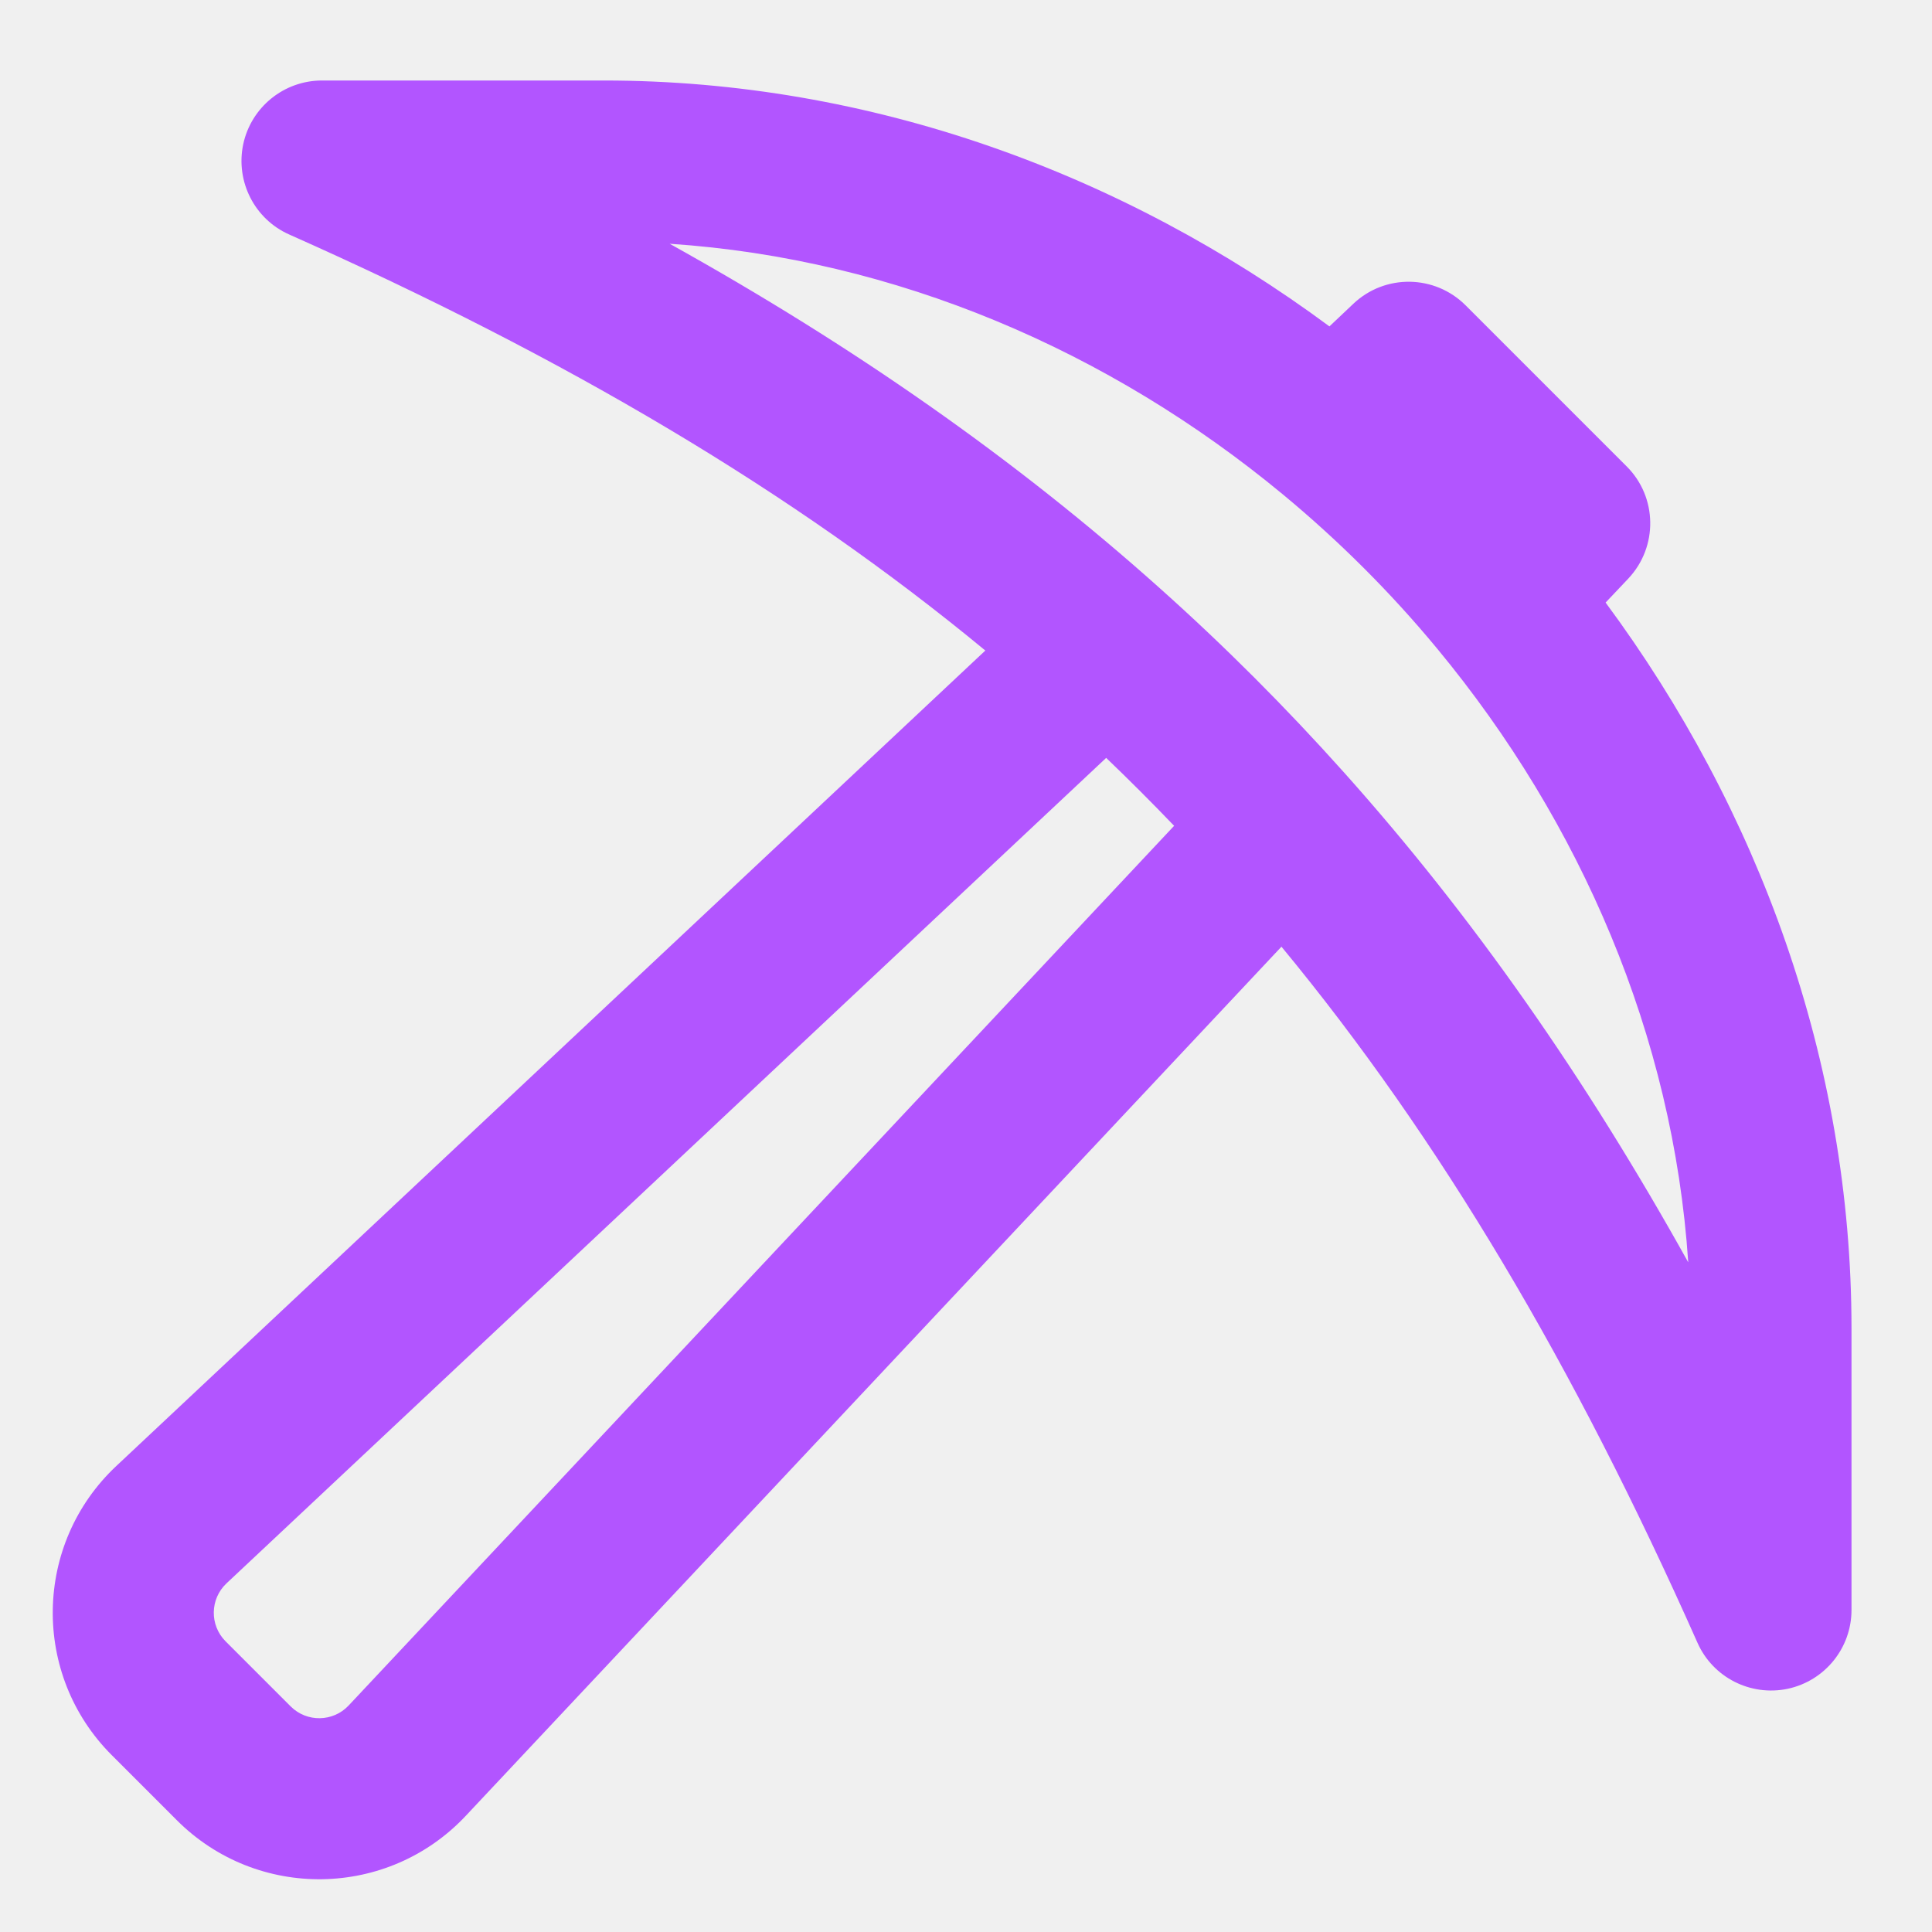
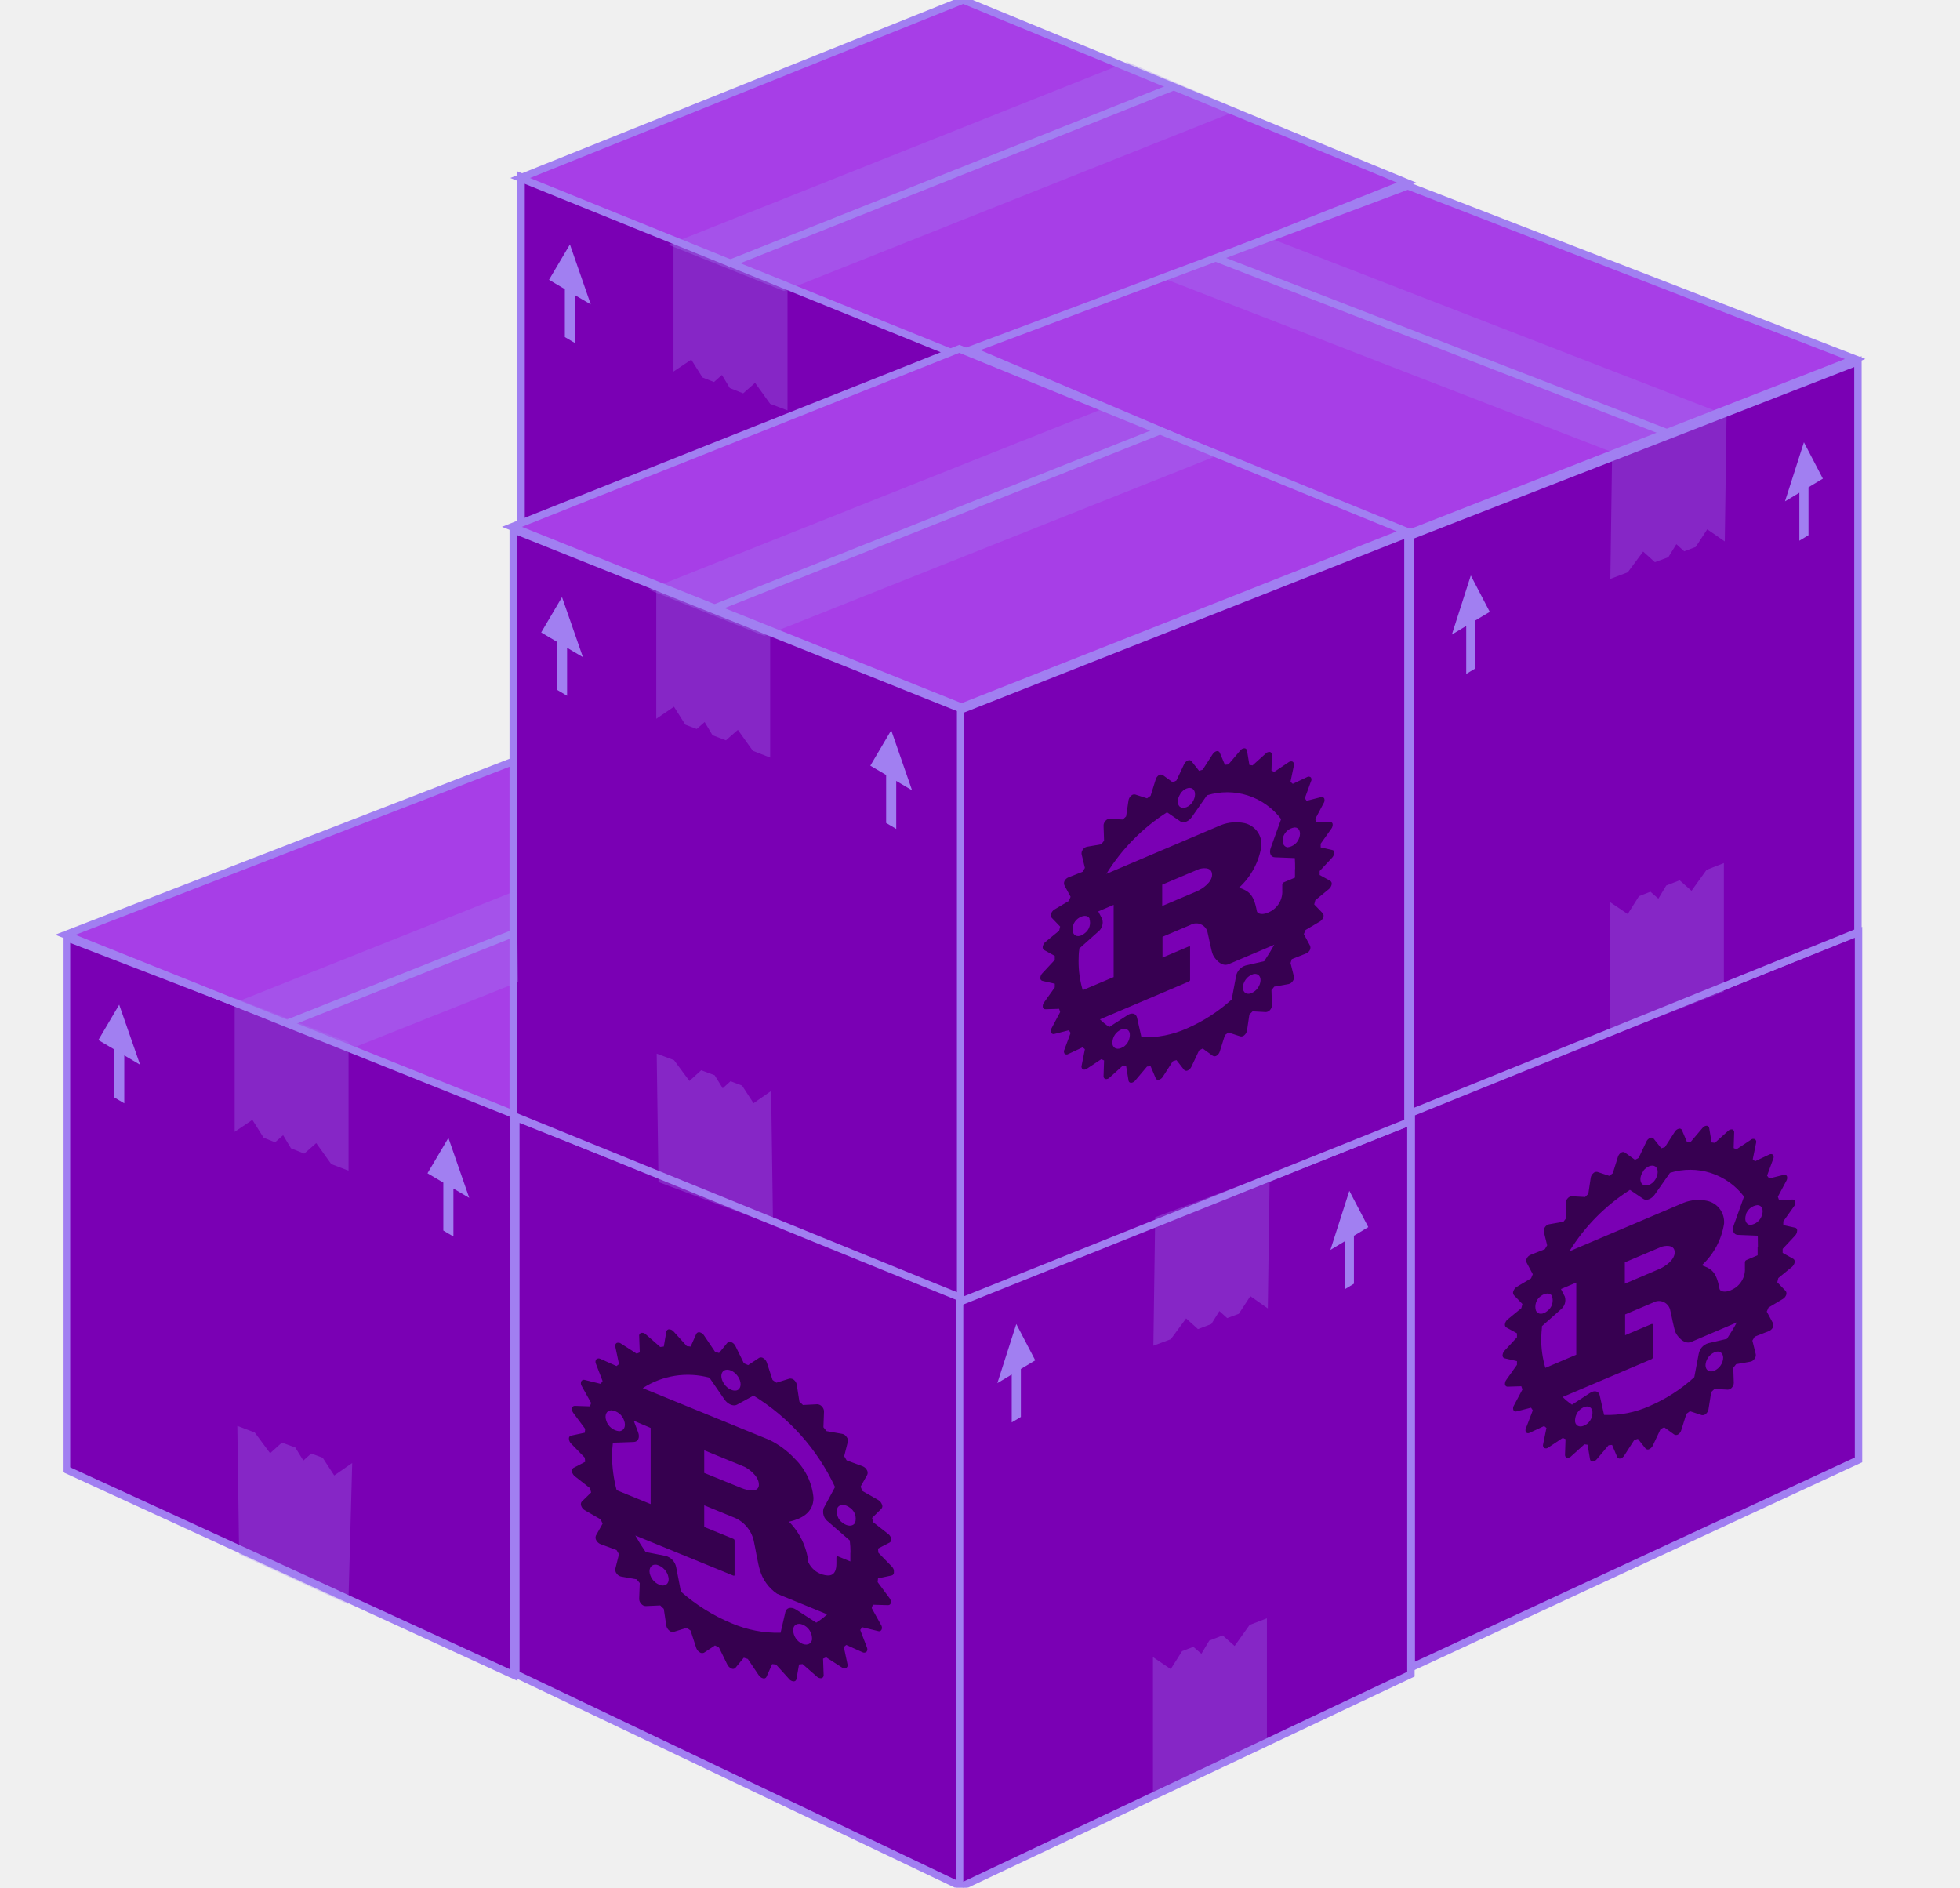
- <svg xmlns="http://www.w3.org/2000/svg" width="18" height="18" viewBox="0 0 18 18" fill="none">
-   <g clip-path="url(#clip0_24_1727)">
-     <path fill-rule="evenodd" clip-rule="evenodd" d="M2.266 1.344C2.34 0.998 2.646 0.75 3 0.75H5.625C8.112 0.75 10.463 1.617 12.386 3.041L12.61 2.829C12.905 2.551 13.368 2.558 13.655 2.845L15.155 4.345C15.442 4.631 15.449 5.094 15.171 5.39L14.959 5.614C16.382 7.537 17.25 9.887 17.25 12.375V15C17.25 15.354 17.002 15.66 16.656 15.734C16.309 15.807 15.958 15.628 15.815 15.305C14.666 12.72 13.416 10.608 11.939 8.82L4.341 16.916C3.617 17.689 2.397 17.708 1.648 16.959L1.041 16.352C0.292 15.603 0.311 14.383 1.084 13.658L9.18 6.061C7.392 4.584 5.279 3.334 2.695 2.185C2.372 2.042 2.193 1.691 2.266 1.344ZM10.306 7.061L2.11 14.752C1.956 14.897 1.952 15.141 2.101 15.291L2.709 15.899C2.859 16.048 3.103 16.044 3.248 15.89L10.939 7.694C10.732 7.478 10.522 7.268 10.306 7.061ZM6.239 2.271C7.954 3.225 9.459 4.276 10.802 5.477C11.409 6.019 11.98 6.591 12.523 7.198C13.724 8.541 14.775 10.046 15.729 11.761C15.588 9.653 14.73 7.663 13.393 6.047C12.96 5.523 12.476 5.04 11.953 4.607C10.337 3.269 8.346 2.411 6.239 2.271Z" fill="#B255FF" />
+ <svg xmlns="http://www.w3.org/2000/svg" width="27" height="26" viewBox="0 0 27 26" fill="none">
+   <g clip-path="url(#clip0_86_877)">
+     <path d="M13.34 4.902L7.178 2.436V10.51L13.34 13.017V4.902Z" fill="#7A00B4" stroke="#A17FF1" stroke-width="0.102" stroke-miterlimit="10" />
+     <path d="M13.3 4.936L19.378 2.516L13.269 0L7.165 2.452L13.3 4.936Z" fill="#A73EE7" stroke="#A17FF1" stroke-width="0.101" stroke-miterlimit="10" />
+     <g clip-path="url(#clip1_86_877)">
+       <path d="M7.92 4.725V4.065L8.138 4.193L7.851 3.367L7.563 3.854L7.781 3.983V4.643L7.92 4.725Z" fill="#A17FF1" />
+     </g>
+     <path d="M19.44 15.308L25.602 12.842V20.109L19.44 22.969V15.308Z" fill="#7A00B4" stroke="#A17FF1" stroke-width="0.102" stroke-miterlimit="10" />
+     <path d="M19.431 7.381L25.594 4.981V12.839L19.431 15.333V7.381Z" fill="#7A00B4" stroke="#A17FF1" stroke-width="0.102" stroke-miterlimit="10" />
+     <path d="M19.364 7.366L13.368 4.82L19.393 2.56L25.556 4.945L19.364 7.366Z" fill="#A73EE7" stroke="#A17FF1" stroke-width="0.102" stroke-miterlimit="10" />
+     <path d="M7.078 15.291L0.916 12.914V20.244L7.078 23.074V15.291Z" fill="#7A00B4" stroke="#A17FF1" stroke-width="0.102" stroke-miterlimit="10" />
+     <path d="M7.062 15.343L13.225 12.94L7.062 10.49L0.9 12.876L7.062 15.343Z" fill="#A73EE7" stroke="#A17FF1" stroke-width="0.102" stroke-miterlimit="10" />
+     <path d="M3.977 14.089L10.136 11.637" stroke="#A17FF1" stroke-width="0.102" stroke-miterlimit="10" />
+     <path d="M13.269 17.841L7.106 15.392V23.06L13.269 26V17.841Z" fill="#7A00B4" stroke="#A17FF1" stroke-width="0.102" stroke-miterlimit="10" />
+     <path d="M13.219 17.912L19.436 15.446V23.061L13.219 26V17.912Z" fill="#7A00B4" stroke="#A17FF1" stroke-width="0.102" stroke-miterlimit="10" />
+     <path d="M13.233 9.779L19.395 7.348V15.459L13.233 17.929V9.779Z" fill="#7A00B4" stroke="#A17FF1" stroke-width="0.102" stroke-miterlimit="10" />
+     <path d="M13.233 9.76L7.07 7.294V15.368L13.233 17.875V9.76Z" fill="#7A00B4" stroke="#A17FF1" stroke-width="0.102" stroke-miterlimit="10" />
+     <path d="M13.246 9.741L19.378 7.32L13.215 4.805L7.052 7.257L13.246 9.741Z" fill="#A73EE7" stroke="#A17FF1" stroke-width="0.102" stroke-miterlimit="10" />
+     <path d="M9.81 8.39L15.968 5.938" stroke="#A17FF1" stroke-width="0.102" stroke-miterlimit="10" />
+     <path d="M10.025 3.64L16.184 1.188" stroke="#A17FF1" stroke-width="0.102" stroke-miterlimit="10" />
+     <path d="M16.758 3.557L23.036 5.989" stroke="#A17FF1" stroke-width="0.102" stroke-miterlimit="10" />
+     <path opacity="0.3" d="M15.257 5.653L9.055 8.122L10.528 8.711L16.687 6.26L15.257 5.653Z" fill="#A17FF1" stroke="#A17FF1" stroke-width="0.089" stroke-miterlimit="10" />
+     <path opacity="0.3" d="M15.528 0.902L9.326 3.371L10.799 3.961L16.956 1.51L15.528 0.902Z" fill="#A17FF1" stroke="#A17FF1" stroke-width="0.089" stroke-miterlimit="10" />
+     <path opacity="0.3" d="M3.295 13.836L4.767 14.424L7.095 13.498L7.069 12.333L3.295 13.836Z" fill="#A17FF1" stroke="#A17FF1" stroke-width="0.089" stroke-miterlimit="10" />
+     <path opacity="0.3" d="M17.438 3.301L16.107 3.823L22.297 6.221L23.631 5.701L17.438 3.301Z" fill="#A17FF1" stroke="#A17FF1" stroke-width="0.078" stroke-miterlimit="10" />
+     <path opacity="0.3" d="M4.739 14.399L3.295 13.838V15.473L3.495 15.338L3.674 15.621L3.777 15.662L3.915 15.54L4.051 15.767L4.179 15.818L4.367 15.653L4.603 15.983L4.739 16.035V14.399Z" fill="#A17FF1" stroke="#A17FF1" stroke-width="0.125" stroke-miterlimit="10" />
+     <path opacity="0.3" d="M10.786 3.927L9.34 3.366V5.001L9.541 4.866L9.719 5.149L9.823 5.19L9.96 5.068L10.096 5.295L10.225 5.346L10.412 5.181L10.649 5.511L10.786 5.563V3.927Z" fill="#A17FF1" stroke="#A17FF1" stroke-width="0.125" stroke-miterlimit="10" />
+     <path opacity="0.3" d="M10.547 8.709L9.103 8.147V9.783L9.303 9.647L9.482 9.931L9.585 9.97L9.722 9.85L9.858 10.077L9.987 10.126L10.175 9.961L10.411 10.291L10.547 10.344V8.709Z" fill="#A17FF1" stroke="#A17FF1" stroke-width="0.125" stroke-miterlimit="10" />
+     <path opacity="0.3" d="M9.133 16.239L10.585 16.781L10.562 15.146L10.363 15.284L10.181 15.004L10.077 14.965L9.942 15.087L9.803 14.862L9.673 14.814L9.488 14.982L9.246 14.655L9.11 14.604L9.133 16.239Z" fill="#A17FF1" stroke="#A17FF1" stroke-width="0.125" stroke-miterlimit="10" />
+     <path opacity="0.3" d="M3.356 21.368L4.739 22.003L4.786 20.274L4.587 20.412L4.404 20.131L4.301 20.093L4.165 20.215L4.026 19.99L3.897 19.943L3.712 20.11L3.47 19.784L3.333 19.732L3.356 21.368Z" fill="#A17FF1" stroke="#A17FF1" stroke-width="0.125" stroke-miterlimit="10" />
+     <path opacity="0.3" d="M23.685 13.616L22.241 14.178V12.543L22.441 12.678L22.62 12.395L22.723 12.355L22.86 12.475L22.996 12.248L23.125 12.198L23.312 12.363L23.549 12.033L23.685 11.98V13.616Z" fill="#A17FF1" stroke="#A17FF1" stroke-width="0.125" stroke-miterlimit="10" />
+     <path opacity="0.3" d="M22.27 6.247L23.722 5.705L23.699 7.34L23.501 7.203L23.318 7.483L23.215 7.522L23.079 7.399L22.94 7.624L22.811 7.672L22.626 7.505L22.384 7.831L22.247 7.883L22.27 6.247Z" fill="#A17FF1" stroke="#A17FF1" stroke-width="0.125" stroke-miterlimit="10" />
+     <path opacity="0.3" d="M17.39 24.017L15.945 24.687V22.943L16.146 23.079L16.325 22.795L16.427 22.756L16.565 22.876L16.701 22.649L16.83 22.599L17.018 22.765L17.254 22.434L17.39 22.382V24.017Z" fill="#A17FF1" stroke="#A17FF1" stroke-width="0.125" stroke-miterlimit="10" />
+     <path opacity="0.3" d="M15.975 16.81L17.427 16.269L17.404 17.904L17.207 17.766L17.024 18.046L16.919 18.085L16.784 17.963L16.645 18.187L16.516 18.236L16.33 18.068L16.089 18.395L15.952 18.446L15.975 16.81Z" fill="#A17FF1" stroke="#A17FF1" stroke-width="0.125" stroke-miterlimit="10" />
+     <path opacity="0.55" d="M18.364 11.711L18.193 11.672V11.622L18.34 11.415C18.347 11.406 18.352 11.396 18.355 11.384C18.358 11.373 18.359 11.362 18.358 11.35C18.356 11.342 18.352 11.334 18.345 11.328C18.338 11.323 18.33 11.32 18.321 11.32L18.133 11.326L18.118 11.282L18.235 11.061C18.241 11.052 18.245 11.041 18.246 11.03C18.247 11.02 18.246 11.009 18.242 10.998C18.238 10.991 18.232 10.984 18.223 10.981C18.215 10.978 18.206 10.978 18.198 10.98L17.999 11.031L17.975 10.995L18.058 10.767C18.064 10.758 18.066 10.748 18.066 10.738C18.066 10.728 18.064 10.718 18.058 10.709C18.052 10.703 18.043 10.699 18.034 10.698C18.025 10.697 18.016 10.698 18.008 10.703L17.809 10.797L17.777 10.77L17.824 10.544C17.827 10.535 17.827 10.525 17.824 10.516C17.821 10.507 17.816 10.498 17.808 10.492C17.799 10.488 17.789 10.486 17.779 10.488C17.769 10.489 17.76 10.493 17.752 10.499L17.554 10.632L17.515 10.615L17.522 10.401C17.523 10.392 17.521 10.383 17.517 10.375C17.512 10.367 17.505 10.361 17.496 10.358C17.485 10.357 17.475 10.358 17.465 10.361C17.454 10.364 17.445 10.37 17.438 10.378L17.255 10.543L17.211 10.537L17.178 10.338C17.177 10.33 17.173 10.322 17.166 10.316C17.16 10.31 17.151 10.307 17.142 10.307C17.131 10.307 17.12 10.311 17.11 10.316C17.101 10.321 17.092 10.329 17.085 10.338L16.922 10.53L16.874 10.535L16.803 10.368C16.8 10.36 16.793 10.353 16.785 10.349C16.777 10.345 16.768 10.345 16.759 10.347C16.736 10.354 16.717 10.369 16.705 10.389L16.568 10.602L16.518 10.618L16.412 10.484C16.405 10.477 16.397 10.472 16.388 10.471C16.379 10.47 16.37 10.471 16.362 10.476C16.34 10.486 16.322 10.504 16.312 10.526L16.206 10.751L16.156 10.777L16.019 10.677C16.011 10.672 16.001 10.669 15.992 10.669C15.982 10.669 15.972 10.672 15.964 10.677C15.944 10.691 15.928 10.711 15.921 10.735L15.85 10.962L15.801 10.997L15.638 10.944C15.628 10.942 15.618 10.942 15.608 10.945C15.598 10.948 15.589 10.953 15.582 10.961C15.563 10.977 15.55 10.999 15.546 11.023L15.513 11.245L15.468 11.289L15.285 11.279C15.274 11.279 15.263 11.282 15.253 11.287C15.243 11.292 15.235 11.299 15.228 11.308C15.212 11.325 15.202 11.348 15.202 11.372L15.209 11.58L15.17 11.63L14.971 11.664C14.948 11.67 14.928 11.684 14.916 11.704C14.909 11.713 14.904 11.724 14.901 11.735C14.898 11.746 14.898 11.758 14.9 11.769L14.945 11.955L14.914 12.008L14.715 12.087C14.693 12.096 14.675 12.114 14.664 12.136C14.659 12.145 14.657 12.156 14.657 12.166C14.657 12.177 14.659 12.188 14.664 12.197L14.748 12.353L14.724 12.41L14.525 12.528C14.504 12.541 14.488 12.561 14.48 12.585C14.476 12.594 14.475 12.604 14.476 12.614C14.477 12.624 14.481 12.633 14.487 12.641L14.604 12.763L14.59 12.82L14.402 12.974C14.383 12.99 14.37 13.012 14.365 13.036C14.362 13.045 14.363 13.055 14.366 13.064C14.369 13.073 14.375 13.08 14.383 13.086L14.53 13.167V13.222L14.359 13.406C14.342 13.423 14.332 13.446 14.331 13.47C14.33 13.479 14.332 13.489 14.338 13.496C14.343 13.503 14.35 13.509 14.359 13.511L14.53 13.55V13.601L14.383 13.807C14.376 13.816 14.37 13.827 14.367 13.838C14.364 13.849 14.364 13.861 14.365 13.872C14.366 13.881 14.371 13.889 14.377 13.894C14.384 13.9 14.393 13.902 14.402 13.902L14.59 13.896L14.604 13.941L14.487 14.161C14.481 14.17 14.478 14.181 14.477 14.192C14.475 14.203 14.477 14.213 14.48 14.224C14.484 14.232 14.491 14.238 14.499 14.241C14.508 14.244 14.517 14.245 14.525 14.242L14.724 14.191L14.748 14.228L14.664 14.455C14.659 14.464 14.656 14.474 14.656 14.484C14.656 14.494 14.659 14.504 14.664 14.513C14.671 14.52 14.679 14.524 14.688 14.525C14.698 14.526 14.707 14.524 14.715 14.519L14.914 14.426L14.945 14.452L14.9 14.678C14.897 14.687 14.897 14.697 14.9 14.706C14.903 14.715 14.908 14.723 14.916 14.729C14.925 14.733 14.935 14.735 14.944 14.733C14.954 14.732 14.964 14.728 14.971 14.722L15.17 14.59L15.209 14.607L15.202 14.82C15.2 14.829 15.202 14.838 15.207 14.846C15.212 14.854 15.219 14.86 15.228 14.863C15.238 14.865 15.249 14.864 15.259 14.86C15.269 14.857 15.278 14.851 15.285 14.843L15.468 14.678L15.513 14.684L15.546 14.883C15.546 14.892 15.551 14.9 15.557 14.906C15.564 14.912 15.573 14.915 15.582 14.915C15.593 14.914 15.603 14.911 15.613 14.905C15.623 14.9 15.632 14.893 15.638 14.884L15.801 14.691L15.85 14.686L15.921 14.853C15.924 14.861 15.931 14.868 15.938 14.871C15.947 14.875 15.956 14.876 15.964 14.873C15.987 14.867 16.007 14.851 16.019 14.831L16.156 14.618L16.206 14.602L16.312 14.737C16.318 14.743 16.327 14.748 16.336 14.749C16.345 14.751 16.354 14.749 16.362 14.745C16.384 14.734 16.402 14.716 16.412 14.694L16.518 14.469L16.568 14.443L16.705 14.542C16.713 14.547 16.722 14.55 16.732 14.55C16.742 14.55 16.751 14.547 16.759 14.542C16.78 14.528 16.796 14.508 16.803 14.484L16.874 14.258L16.922 14.222L17.085 14.275C17.096 14.278 17.106 14.277 17.116 14.274C17.126 14.271 17.135 14.266 17.142 14.259C17.161 14.242 17.174 14.22 17.178 14.196L17.211 13.974L17.255 13.931L17.438 13.941C17.449 13.94 17.46 13.938 17.47 13.932C17.48 13.928 17.489 13.92 17.496 13.912C17.512 13.894 17.521 13.871 17.522 13.847L17.515 13.639L17.554 13.59L17.752 13.555C17.775 13.549 17.795 13.535 17.808 13.515C17.815 13.506 17.82 13.496 17.823 13.484C17.825 13.473 17.826 13.462 17.824 13.45L17.778 13.265L17.795 13.212L17.994 13.133C18.016 13.124 18.034 13.107 18.045 13.085C18.049 13.075 18.052 13.065 18.052 13.054C18.052 13.043 18.049 13.033 18.045 13.023L17.961 12.867L17.985 12.81L18.184 12.692C18.205 12.679 18.221 12.659 18.229 12.636C18.233 12.626 18.234 12.616 18.233 12.606C18.232 12.596 18.228 12.587 18.221 12.579L18.104 12.458L18.119 12.4L18.307 12.246C18.326 12.23 18.339 12.208 18.344 12.184C18.346 12.175 18.346 12.165 18.343 12.156C18.34 12.148 18.334 12.14 18.326 12.134L18.179 12.053V11.998L18.35 11.815C18.367 11.797 18.377 11.774 18.378 11.75C18.379 11.743 18.379 11.735 18.376 11.728C18.374 11.722 18.369 11.716 18.364 11.711ZM17.218 13.687C17.152 13.7 17.11 13.65 17.124 13.576C17.131 13.539 17.149 13.504 17.174 13.476C17.199 13.448 17.232 13.428 17.268 13.417C17.334 13.404 17.376 13.454 17.362 13.528C17.355 13.565 17.337 13.6 17.312 13.628C17.286 13.656 17.254 13.676 17.218 13.687ZM17.159 13.299C17.126 13.309 17.096 13.328 17.073 13.354C17.05 13.379 17.034 13.411 17.028 13.444L16.967 13.768C16.785 13.933 16.577 14.067 16.352 14.165C16.155 14.254 15.94 14.296 15.724 14.287L15.663 14.016C15.65 13.959 15.591 13.944 15.532 13.983L15.281 14.146C15.235 14.116 15.192 14.08 15.152 14.041L16.371 13.523C16.385 13.517 16.394 13.511 16.394 13.497V13.045C16.394 13.032 16.385 13.033 16.371 13.039L16.014 13.19V12.904L16.4 12.74C16.422 12.727 16.447 12.72 16.473 12.719C16.499 12.718 16.525 12.723 16.548 12.735C16.572 12.746 16.592 12.763 16.608 12.783C16.623 12.804 16.633 12.829 16.637 12.854C16.652 12.911 16.686 13.102 16.709 13.152C16.732 13.203 16.825 13.323 16.924 13.281L17.532 13.023L17.554 13.011C17.512 13.089 17.465 13.165 17.415 13.24L17.159 13.299ZM15.469 14.423C15.404 14.465 15.339 14.448 15.325 14.386C15.321 14.348 15.328 14.311 15.344 14.277C15.361 14.243 15.386 14.215 15.419 14.195C15.484 14.152 15.549 14.169 15.563 14.232C15.567 14.269 15.561 14.306 15.545 14.34C15.53 14.374 15.505 14.402 15.473 14.423H15.469ZM15.007 12.654C15.019 12.69 15.019 12.728 15.008 12.764C14.997 12.799 14.975 12.831 14.945 12.853C14.884 12.908 14.812 12.909 14.785 12.853C14.774 12.818 14.773 12.78 14.784 12.744C14.795 12.708 14.817 12.677 14.847 12.654C14.913 12.604 14.984 12.602 15.011 12.654H15.007ZM14.865 13.068L15.126 12.835C15.153 12.815 15.172 12.787 15.182 12.756C15.193 12.724 15.193 12.69 15.183 12.658L15.129 12.554L15.341 12.464V13.459L14.915 13.639C14.876 13.508 14.857 13.372 14.858 13.235C14.859 13.183 14.859 13.126 14.869 13.068H14.865ZM16.01 12.484V12.186L16.513 11.973C16.539 11.962 16.697 11.926 16.697 12.049C16.697 12.148 16.576 12.24 16.476 12.282L16.009 12.48L16.01 12.484ZM17.839 11.972C17.839 12.011 17.839 12.05 17.839 12.089L17.686 12.153C17.679 12.156 17.673 12.161 17.669 12.168C17.665 12.174 17.663 12.182 17.664 12.189V12.263C17.668 12.324 17.653 12.386 17.622 12.439C17.591 12.492 17.545 12.534 17.489 12.561C17.411 12.604 17.325 12.597 17.314 12.551C17.268 12.3 17.192 12.275 17.07 12.226C17.235 12.075 17.343 11.872 17.377 11.652C17.382 11.58 17.361 11.509 17.318 11.451C17.275 11.394 17.213 11.354 17.143 11.338C17.036 11.316 16.925 11.325 16.823 11.364L15.241 12.037C15.452 11.696 15.737 11.406 16.076 11.189L16.262 11.316C16.304 11.344 16.375 11.316 16.419 11.253L16.627 10.955C16.81 10.898 17.007 10.899 17.189 10.957C17.372 11.016 17.532 11.13 17.648 11.283L17.505 11.68C17.48 11.749 17.505 11.807 17.561 11.809L17.837 11.82C17.84 11.869 17.841 11.919 17.841 11.972H17.839ZM16.258 10.934C16.306 10.865 16.383 10.834 16.428 10.865C16.474 10.896 16.473 10.978 16.428 11.047C16.384 11.117 16.303 11.146 16.258 11.116C16.212 11.085 16.214 11.002 16.262 10.933L16.258 10.934ZM17.676 11.53C17.687 11.495 17.708 11.464 17.736 11.44C17.765 11.417 17.799 11.402 17.836 11.398C17.898 11.398 17.924 11.464 17.898 11.539C17.887 11.574 17.866 11.606 17.837 11.629C17.809 11.652 17.774 11.667 17.737 11.671C17.681 11.665 17.653 11.602 17.68 11.522L17.676 11.53Z" fill="black" />
+     <path opacity="0.56" d="M12.289 21.582L12.1 21.388L12.095 21.331L12.257 21.247C12.265 21.241 12.272 21.233 12.275 21.224C12.279 21.215 12.279 21.205 12.277 21.195C12.271 21.169 12.257 21.146 12.236 21.13L12.029 20.968L12.013 20.909L12.142 20.782C12.149 20.774 12.153 20.764 12.155 20.754C12.156 20.743 12.154 20.733 12.149 20.723C12.14 20.698 12.123 20.677 12.1 20.663L11.881 20.538L11.855 20.478L11.947 20.314C11.951 20.304 11.953 20.293 11.952 20.282C11.951 20.27 11.948 20.259 11.942 20.25C11.93 20.226 11.909 20.208 11.885 20.198L11.663 20.116L11.629 20.059L11.679 19.86C11.681 19.848 11.681 19.836 11.678 19.825C11.675 19.813 11.67 19.802 11.662 19.793C11.648 19.771 11.627 19.756 11.602 19.751L11.386 19.713L11.343 19.66L11.351 19.442C11.351 19.416 11.34 19.392 11.322 19.374C11.315 19.365 11.305 19.357 11.294 19.352C11.284 19.347 11.272 19.344 11.26 19.343L11.061 19.353L11.012 19.306L10.976 19.074C10.972 19.048 10.958 19.025 10.938 19.008C10.93 19 10.919 18.995 10.909 18.992C10.898 18.989 10.886 18.988 10.875 18.99L10.695 19.046L10.642 19.008L10.564 18.77C10.556 18.745 10.539 18.723 10.516 18.709C10.508 18.703 10.498 18.699 10.487 18.698C10.477 18.697 10.466 18.699 10.457 18.704L10.306 18.804L10.247 18.778L10.131 18.541C10.119 18.517 10.1 18.498 10.076 18.488C10.067 18.483 10.057 18.481 10.047 18.482C10.037 18.484 10.028 18.488 10.021 18.495L9.905 18.637L9.85 18.62L9.699 18.396C9.686 18.374 9.664 18.359 9.64 18.352C9.631 18.349 9.621 18.35 9.612 18.354C9.603 18.358 9.596 18.365 9.592 18.373L9.514 18.548L9.461 18.542L9.281 18.343C9.273 18.334 9.264 18.326 9.253 18.32C9.242 18.315 9.23 18.311 9.218 18.311C9.209 18.31 9.199 18.314 9.192 18.32C9.185 18.326 9.18 18.335 9.179 18.344L9.144 18.548L9.095 18.554L8.896 18.38C8.888 18.372 8.878 18.366 8.867 18.362C8.856 18.359 8.845 18.358 8.834 18.359C8.824 18.362 8.816 18.368 8.811 18.376C8.806 18.384 8.803 18.394 8.805 18.404L8.813 18.629L8.77 18.646L8.554 18.507C8.546 18.501 8.536 18.496 8.525 18.495C8.514 18.494 8.504 18.495 8.494 18.499C8.485 18.505 8.479 18.514 8.476 18.523C8.473 18.533 8.473 18.544 8.477 18.553L8.527 18.79L8.493 18.817L8.271 18.718C8.262 18.713 8.252 18.711 8.242 18.712C8.231 18.713 8.222 18.717 8.214 18.724C8.208 18.733 8.204 18.743 8.203 18.754C8.202 18.764 8.205 18.775 8.209 18.785L8.301 19.023L8.275 19.062L8.056 19.008C8.047 19.005 8.037 19.005 8.028 19.009C8.019 19.012 8.011 19.019 8.007 19.027C8.003 19.038 8.001 19.049 8.002 19.061C8.004 19.072 8.007 19.083 8.014 19.093L8.143 19.325L8.127 19.372L7.92 19.365C7.911 19.364 7.901 19.367 7.893 19.373C7.886 19.379 7.881 19.387 7.879 19.397C7.878 19.409 7.879 19.421 7.882 19.433C7.886 19.444 7.891 19.455 7.899 19.465L8.061 19.682L8.056 19.735L7.867 19.775C7.858 19.777 7.85 19.782 7.844 19.79C7.838 19.798 7.836 19.808 7.837 19.817C7.838 19.843 7.849 19.867 7.867 19.885L8.056 20.079L8.061 20.136L7.899 20.22C7.891 20.225 7.884 20.233 7.881 20.242C7.877 20.252 7.877 20.262 7.879 20.272C7.885 20.297 7.899 20.32 7.92 20.336L8.127 20.498L8.143 20.558L8.014 20.684C8.007 20.692 8.003 20.702 8.002 20.713C8 20.724 8.002 20.734 8.007 20.744C8.016 20.769 8.033 20.79 8.056 20.803L8.275 20.929L8.301 20.988L8.209 21.152C8.205 21.163 8.203 21.174 8.204 21.185C8.205 21.196 8.208 21.207 8.214 21.217C8.226 21.24 8.247 21.259 8.271 21.269L8.493 21.351L8.527 21.408L8.477 21.607C8.475 21.618 8.475 21.631 8.478 21.642C8.481 21.654 8.486 21.665 8.494 21.674C8.508 21.695 8.529 21.71 8.554 21.716L8.77 21.754L8.813 21.806L8.805 22.025C8.805 22.05 8.816 22.075 8.834 22.093C8.841 22.102 8.851 22.109 8.862 22.115C8.872 22.12 8.884 22.123 8.896 22.123L9.095 22.114L9.144 22.161L9.179 22.394C9.184 22.419 9.198 22.443 9.218 22.459C9.226 22.467 9.236 22.473 9.247 22.477C9.258 22.48 9.27 22.48 9.281 22.478L9.46 22.422L9.513 22.46L9.591 22.699C9.599 22.724 9.616 22.745 9.639 22.759C9.647 22.766 9.657 22.77 9.668 22.77C9.678 22.771 9.689 22.769 9.698 22.765L9.849 22.665L9.904 22.693L10.02 22.93C10.032 22.953 10.051 22.972 10.075 22.983C10.084 22.988 10.094 22.989 10.104 22.988C10.114 22.987 10.123 22.982 10.13 22.975L10.246 22.834L10.301 22.851L10.452 23.075C10.465 23.096 10.487 23.112 10.511 23.118C10.521 23.121 10.53 23.121 10.539 23.117C10.548 23.113 10.555 23.106 10.559 23.097L10.637 22.922L10.69 22.928L10.87 23.127C10.878 23.137 10.887 23.145 10.898 23.15C10.909 23.156 10.921 23.159 10.933 23.16C10.942 23.16 10.952 23.157 10.959 23.151C10.966 23.145 10.97 23.136 10.972 23.126L11.007 22.927L11.056 22.922L11.255 23.096C11.263 23.104 11.273 23.11 11.284 23.113C11.294 23.117 11.306 23.118 11.317 23.116C11.327 23.114 11.335 23.108 11.34 23.099C11.345 23.091 11.348 23.081 11.346 23.072L11.338 22.847L11.381 22.829L11.597 22.968C11.605 22.975 11.615 22.979 11.626 22.981C11.637 22.982 11.648 22.981 11.657 22.976C11.665 22.97 11.671 22.962 11.675 22.952C11.678 22.942 11.678 22.932 11.674 22.922L11.624 22.686L11.658 22.658L11.88 22.758C11.889 22.763 11.899 22.765 11.909 22.764C11.919 22.763 11.929 22.759 11.937 22.752C11.943 22.743 11.947 22.733 11.948 22.722C11.948 22.711 11.946 22.701 11.942 22.691L11.85 22.452L11.876 22.414L12.095 22.467C12.104 22.471 12.114 22.471 12.123 22.467C12.132 22.464 12.14 22.457 12.144 22.448C12.149 22.438 12.15 22.426 12.149 22.415C12.148 22.403 12.144 22.392 12.137 22.383L12.008 22.15L12.024 22.104L12.231 22.11C12.24 22.111 12.25 22.108 12.258 22.103C12.265 22.097 12.27 22.088 12.272 22.079C12.273 22.067 12.272 22.054 12.269 22.043C12.265 22.031 12.259 22.02 12.252 22.011L12.09 21.793L12.095 21.741L12.284 21.701C12.293 21.699 12.301 21.693 12.307 21.685C12.313 21.677 12.315 21.668 12.314 21.658C12.316 21.644 12.314 21.63 12.31 21.617C12.305 21.604 12.298 21.592 12.289 21.582ZM11.027 22.629C10.994 22.609 10.966 22.579 10.949 22.544C10.931 22.509 10.924 22.47 10.928 22.43C10.943 22.365 11.014 22.348 11.086 22.393C11.12 22.413 11.147 22.443 11.164 22.478C11.182 22.513 11.189 22.552 11.185 22.591C11.17 22.654 11.1 22.674 11.027 22.629ZM10.964 22.17C10.898 22.129 10.833 22.144 10.819 22.205L10.753 22.49C10.52 22.496 10.29 22.451 10.076 22.359C9.822 22.253 9.587 22.106 9.38 21.924L9.314 21.584C9.306 21.547 9.289 21.514 9.263 21.487C9.238 21.46 9.205 21.441 9.17 21.432L8.894 21.378C8.843 21.304 8.796 21.229 8.752 21.151L10.094 21.7C10.109 21.706 10.119 21.708 10.119 21.694V21.22C10.119 21.206 10.109 21.199 10.094 21.193L9.701 21.033V20.735L10.126 20.909C10.193 20.939 10.252 20.985 10.297 21.043C10.343 21.101 10.374 21.169 10.387 21.242C10.404 21.315 10.441 21.545 10.467 21.624C10.505 21.758 10.589 21.874 10.704 21.953L11.372 22.227L11.396 22.235C11.35 22.279 11.299 22.318 11.244 22.351L10.964 22.17ZM9.108 21.838C9.069 21.827 9.034 21.806 9.006 21.777C8.978 21.747 8.959 21.711 8.95 21.671C8.935 21.593 8.981 21.54 9.049 21.554C9.088 21.565 9.124 21.586 9.151 21.616C9.179 21.645 9.199 21.681 9.207 21.721C9.226 21.799 9.18 21.852 9.108 21.838ZM8.597 19.566C8.627 19.645 8.597 19.712 8.529 19.714C8.49 19.71 8.452 19.695 8.421 19.67C8.39 19.645 8.366 19.612 8.353 19.574C8.324 19.494 8.353 19.428 8.421 19.426C8.461 19.43 8.498 19.445 8.53 19.47C8.561 19.495 8.584 19.528 8.597 19.566ZM8.441 19.873L8.728 19.863C8.79 19.863 8.818 19.8 8.79 19.728L8.73 19.57L8.963 19.669V20.718L8.494 20.526C8.453 20.371 8.432 20.211 8.431 20.05C8.432 19.99 8.436 19.93 8.443 19.871L8.441 19.873ZM9.701 20.287V19.977L10.255 20.204C10.284 20.216 10.454 20.319 10.454 20.45C10.454 20.557 10.32 20.541 10.211 20.496L9.697 20.287H9.701ZM11.714 21.388C11.714 21.429 11.714 21.469 11.714 21.508L11.546 21.439C11.529 21.433 11.522 21.439 11.522 21.457V21.535C11.522 21.717 11.423 21.715 11.329 21.688C11.287 21.675 11.248 21.654 11.215 21.625C11.182 21.596 11.155 21.561 11.136 21.521C11.113 21.31 11.019 21.113 10.869 20.961C11.034 20.924 11.206 20.84 11.206 20.632C11.188 20.428 11.096 20.237 10.949 20.094C10.848 19.986 10.729 19.897 10.596 19.833L8.854 19.121C8.989 19.033 9.14 18.976 9.298 18.951C9.457 18.926 9.618 18.935 9.773 18.977L9.979 19.276C10.025 19.343 10.102 19.375 10.15 19.35L10.38 19.224C10.87 19.525 11.26 19.963 11.503 20.483L11.346 20.775C11.336 20.808 11.336 20.844 11.347 20.877C11.358 20.911 11.38 20.94 11.408 20.96L11.706 21.219C11.713 21.276 11.716 21.333 11.716 21.388H11.714ZM9.976 18.877C10.029 18.848 10.113 18.884 10.165 18.959C10.216 19.033 10.213 19.117 10.165 19.145C10.116 19.174 10.027 19.139 9.976 19.064C9.924 18.989 9.923 18.909 9.976 18.877ZM11.536 20.771C11.566 20.715 11.645 20.717 11.712 20.771C11.743 20.793 11.767 20.825 11.779 20.862C11.791 20.898 11.791 20.938 11.78 20.974C11.75 21.03 11.671 21.028 11.604 20.974C11.573 20.952 11.55 20.921 11.538 20.885C11.526 20.849 11.525 20.81 11.536 20.774V20.771Z" fill="black" />
+     <path opacity="0.55" d="M24.737 16.913L24.566 16.875V16.824L24.713 16.617C24.72 16.608 24.725 16.598 24.729 16.587C24.732 16.576 24.732 16.564 24.731 16.552C24.73 16.544 24.725 16.536 24.718 16.53C24.712 16.525 24.703 16.522 24.694 16.523L24.506 16.529L24.491 16.484L24.609 16.263C24.614 16.254 24.618 16.244 24.619 16.233C24.62 16.222 24.619 16.211 24.616 16.201C24.612 16.193 24.605 16.187 24.597 16.183C24.588 16.18 24.579 16.18 24.571 16.183L24.372 16.233L24.342 16.194L24.426 15.966C24.431 15.957 24.433 15.947 24.433 15.937C24.433 15.927 24.431 15.917 24.426 15.908C24.419 15.902 24.411 15.898 24.401 15.897C24.392 15.896 24.383 15.898 24.375 15.902L24.176 15.996L24.145 15.969L24.191 15.743C24.194 15.734 24.194 15.724 24.192 15.715C24.189 15.706 24.183 15.698 24.175 15.692C24.166 15.687 24.156 15.686 24.146 15.687C24.137 15.688 24.127 15.692 24.12 15.699L23.921 15.831L23.882 15.814L23.889 15.6C23.89 15.591 23.889 15.582 23.884 15.574C23.879 15.566 23.872 15.56 23.863 15.557C23.853 15.556 23.842 15.557 23.832 15.56C23.822 15.564 23.813 15.57 23.806 15.577L23.623 15.742L23.578 15.736L23.545 15.538C23.544 15.529 23.54 15.521 23.533 15.515C23.527 15.509 23.518 15.506 23.509 15.506C23.498 15.507 23.488 15.51 23.478 15.515C23.468 15.521 23.459 15.528 23.453 15.537L23.29 15.729L23.241 15.735L23.17 15.568C23.167 15.559 23.161 15.552 23.153 15.549C23.145 15.545 23.135 15.544 23.127 15.547C23.104 15.553 23.084 15.568 23.072 15.588L22.935 15.801L22.885 15.817L22.779 15.683C22.773 15.676 22.764 15.672 22.755 15.67C22.746 15.669 22.737 15.67 22.729 15.675C22.707 15.685 22.689 15.703 22.679 15.726L22.573 15.95L22.523 15.976L22.386 15.877C22.378 15.871 22.369 15.868 22.359 15.868C22.349 15.868 22.34 15.871 22.331 15.877C22.311 15.89 22.295 15.911 22.288 15.934L22.217 16.161L22.169 16.197L22.006 16.143C21.995 16.141 21.985 16.141 21.975 16.144C21.965 16.147 21.956 16.152 21.949 16.16C21.93 16.176 21.917 16.198 21.913 16.223L21.88 16.444L21.836 16.488L21.653 16.478C21.642 16.478 21.631 16.481 21.621 16.486C21.611 16.491 21.602 16.498 21.595 16.507C21.579 16.524 21.57 16.547 21.569 16.571L21.576 16.779L21.537 16.829L21.339 16.864C21.316 16.869 21.296 16.883 21.283 16.903C21.276 16.913 21.271 16.923 21.268 16.934C21.266 16.945 21.265 16.957 21.267 16.968L21.313 17.154L21.281 17.207L21.082 17.286C21.06 17.296 21.042 17.313 21.032 17.335C21.027 17.344 21.024 17.355 21.024 17.366C21.024 17.376 21.027 17.387 21.032 17.396L21.115 17.552L21.091 17.609L20.892 17.727C20.871 17.741 20.856 17.761 20.848 17.784C20.843 17.793 20.842 17.803 20.843 17.813C20.845 17.823 20.848 17.833 20.855 17.841L20.972 17.962L20.957 18.02L20.769 18.174C20.75 18.189 20.737 18.211 20.732 18.235C20.73 18.244 20.73 18.254 20.733 18.263C20.736 18.272 20.742 18.28 20.75 18.285L20.897 18.366V18.421L20.726 18.605C20.709 18.622 20.7 18.645 20.698 18.67C20.698 18.679 20.7 18.688 20.705 18.695C20.71 18.703 20.718 18.708 20.726 18.71L20.897 18.749V18.8L20.75 19.007C20.743 19.016 20.738 19.026 20.735 19.037C20.732 19.048 20.731 19.06 20.732 19.071C20.733 19.08 20.738 19.088 20.745 19.093C20.752 19.099 20.76 19.102 20.769 19.101L20.957 19.095L20.972 19.14L20.855 19.36C20.849 19.37 20.845 19.38 20.844 19.391C20.843 19.402 20.844 19.413 20.848 19.423C20.852 19.431 20.858 19.437 20.867 19.44C20.875 19.444 20.884 19.444 20.892 19.441L21.091 19.39L21.115 19.427L21.021 19.672C21.017 19.681 21.014 19.691 21.014 19.701C21.014 19.711 21.017 19.721 21.021 19.73C21.028 19.737 21.037 19.741 21.046 19.742C21.055 19.743 21.064 19.741 21.072 19.736L21.271 19.643L21.303 19.669L21.257 19.895C21.254 19.904 21.254 19.914 21.257 19.923C21.26 19.932 21.265 19.94 21.273 19.946C21.282 19.95 21.292 19.952 21.302 19.951C21.312 19.949 21.321 19.945 21.329 19.939L21.527 19.807L21.566 19.824L21.559 20.037C21.558 20.046 21.56 20.056 21.564 20.063C21.569 20.071 21.576 20.077 21.585 20.08C21.596 20.082 21.606 20.081 21.616 20.077C21.627 20.074 21.636 20.068 21.643 20.06L21.826 19.895L21.87 19.901L21.903 20.1C21.904 20.109 21.908 20.117 21.915 20.123C21.921 20.129 21.93 20.132 21.939 20.132C21.95 20.131 21.961 20.128 21.971 20.122C21.98 20.117 21.989 20.11 21.996 20.101L22.159 19.908L22.207 19.903L22.278 20.07C22.281 20.078 22.288 20.085 22.296 20.088C22.304 20.092 22.313 20.093 22.322 20.09C22.345 20.084 22.364 20.069 22.376 20.048L22.513 19.835L22.563 19.82L22.669 19.954C22.676 19.96 22.684 19.965 22.693 19.966C22.702 19.968 22.711 19.966 22.719 19.962C22.741 19.951 22.759 19.933 22.769 19.911L22.875 19.686L22.925 19.66L23.062 19.759C23.07 19.764 23.08 19.767 23.089 19.767C23.099 19.767 23.109 19.764 23.117 19.759C23.137 19.745 23.153 19.725 23.16 19.701L23.231 19.475L23.28 19.439L23.443 19.493C23.453 19.495 23.463 19.494 23.473 19.491C23.483 19.488 23.492 19.483 23.499 19.476C23.518 19.46 23.531 19.438 23.535 19.413L23.573 19.175L23.618 19.132L23.801 19.142C23.812 19.141 23.823 19.139 23.833 19.134C23.843 19.129 23.851 19.122 23.858 19.113C23.874 19.095 23.884 19.072 23.884 19.048L23.877 18.841L23.916 18.791L24.115 18.756C24.138 18.751 24.158 18.736 24.17 18.716C24.177 18.707 24.182 18.697 24.185 18.686C24.188 18.674 24.188 18.663 24.186 18.652L24.14 18.466L24.172 18.412L24.371 18.334C24.393 18.324 24.411 18.307 24.422 18.285C24.427 18.275 24.429 18.265 24.429 18.254C24.429 18.243 24.427 18.233 24.422 18.223L24.338 18.067L24.362 18.011L24.561 17.892C24.582 17.879 24.598 17.859 24.606 17.836C24.609 17.827 24.61 17.818 24.609 17.809C24.608 17.8 24.605 17.791 24.6 17.784L24.483 17.663L24.497 17.605L24.685 17.451C24.704 17.435 24.717 17.414 24.722 17.389C24.725 17.38 24.724 17.371 24.721 17.362C24.718 17.353 24.712 17.345 24.704 17.34L24.557 17.258V17.203L24.728 17.02C24.745 17.002 24.755 16.979 24.756 16.955C24.758 16.947 24.757 16.939 24.753 16.931C24.75 16.923 24.744 16.917 24.737 16.913ZM23.591 18.889C23.525 18.902 23.483 18.852 23.497 18.778C23.505 18.741 23.522 18.706 23.547 18.678C23.573 18.65 23.605 18.63 23.642 18.619C23.707 18.606 23.749 18.656 23.735 18.73C23.728 18.768 23.71 18.802 23.685 18.831C23.659 18.859 23.626 18.88 23.59 18.89L23.591 18.889ZM23.532 18.502C23.499 18.512 23.47 18.53 23.446 18.556C23.423 18.581 23.408 18.613 23.401 18.647L23.34 18.97C23.159 19.135 22.951 19.27 22.725 19.367C22.528 19.456 22.313 19.498 22.097 19.49L22.036 19.218C22.023 19.162 21.965 19.147 21.905 19.186L21.655 19.349C21.608 19.318 21.565 19.282 21.526 19.243L22.744 18.725C22.758 18.719 22.767 18.713 22.767 18.699V18.247C22.767 18.234 22.758 18.235 22.744 18.241L22.387 18.392V18.106L22.773 17.942C22.795 17.929 22.821 17.922 22.847 17.921C22.872 17.92 22.898 17.925 22.922 17.937C22.945 17.948 22.965 17.965 22.981 17.986C22.996 18.006 23.006 18.031 23.01 18.056C23.025 18.113 23.059 18.304 23.082 18.355C23.105 18.405 23.198 18.526 23.298 18.484L23.905 18.225L23.927 18.213C23.885 18.291 23.838 18.367 23.789 18.442L23.532 18.502ZM21.843 19.625C21.777 19.668 21.712 19.651 21.698 19.588C21.694 19.551 21.701 19.513 21.718 19.479C21.734 19.445 21.76 19.417 21.792 19.397C21.857 19.354 21.922 19.371 21.936 19.434C21.94 19.471 21.934 19.509 21.919 19.542C21.903 19.576 21.878 19.605 21.846 19.625H21.843ZM21.38 17.857C21.392 17.892 21.392 17.93 21.381 17.966C21.37 18.002 21.348 18.033 21.319 18.055C21.257 18.11 21.186 18.111 21.159 18.055C21.147 18.02 21.147 17.982 21.158 17.946C21.169 17.91 21.191 17.879 21.22 17.857C21.285 17.806 21.357 17.804 21.384 17.857H21.38ZM21.238 18.27L21.5 18.038C21.526 18.017 21.546 17.989 21.556 17.958C21.566 17.926 21.566 17.892 21.556 17.86L21.503 17.756L21.714 17.667V18.661L21.288 18.842C21.249 18.71 21.23 18.574 21.231 18.437C21.233 18.38 21.236 18.328 21.242 18.27H21.238ZM22.383 17.687V17.388L22.886 17.175C22.912 17.164 23.07 17.128 23.07 17.251C23.07 17.351 22.949 17.442 22.849 17.484L22.382 17.683L22.383 17.687ZM24.212 17.174C24.212 17.213 24.212 17.252 24.212 17.291L24.059 17.356C24.052 17.358 24.046 17.363 24.042 17.37C24.038 17.376 24.037 17.384 24.037 17.391V17.465C24.041 17.526 24.027 17.588 23.995 17.641C23.964 17.694 23.918 17.737 23.862 17.763C23.785 17.806 23.698 17.799 23.687 17.753C23.642 17.502 23.565 17.477 23.444 17.428C23.608 17.277 23.716 17.075 23.75 16.854C23.755 16.782 23.734 16.711 23.692 16.654C23.649 16.596 23.586 16.556 23.516 16.541C23.409 16.518 23.298 16.527 23.196 16.566L21.618 17.237C21.829 16.896 22.115 16.606 22.453 16.39L22.64 16.516C22.681 16.544 22.752 16.516 22.796 16.453L23.005 16.155C23.188 16.098 23.384 16.099 23.567 16.157C23.749 16.216 23.91 16.33 24.025 16.483L23.882 16.881C23.857 16.949 23.882 17.008 23.939 17.01L24.214 17.021C24.215 17.07 24.216 17.121 24.216 17.174H24.212ZM22.631 16.136C22.679 16.067 22.756 16.037 22.802 16.067C22.847 16.098 22.846 16.18 22.802 16.249C22.757 16.319 22.676 16.349 22.631 16.318C22.585 16.287 22.586 16.205 22.635 16.135L22.631 16.136ZM24.049 16.732C24.06 16.697 24.081 16.666 24.109 16.642C24.138 16.619 24.172 16.604 24.209 16.6C24.271 16.6 24.298 16.666 24.271 16.741C24.26 16.776 24.239 16.808 24.21 16.831C24.182 16.855 24.147 16.869 24.111 16.873C24.053 16.868 24.025 16.804 24.053 16.728L24.049 16.732Z" fill="black" />
+     <g clip-path="url(#clip2_86_877)">
+       <path d="M1.712 15.198V14.537L1.93 14.666L1.642 13.839L1.355 14.326L1.573 14.455V15.116L1.712 15.198Z" fill="#A17FF1" />
+     </g>
+     <g clip-path="url(#clip3_86_877)">
+       <path d="M6.246 17.032V16.372L6.464 16.5L6.177 15.674L5.889 16.161L6.107 16.29V16.951L6.246 17.032Z" fill="#A17FF1" />
+     </g>
+     <g clip-path="url(#clip4_86_877)">
+       <path d="M7.812 9.584V8.923L8.03 9.052L7.742 8.225L7.455 8.712L7.673 8.841V9.502L7.812 9.584Z" fill="#A17FF1" />
+     </g>
+     <g clip-path="url(#clip5_86_877)">
+       <path d="M12.346 11.418V10.757L12.564 10.886L12.277 10.059L11.989 10.547L12.207 10.675V11.336L12.346 11.418Z" fill="#A17FF1" />
+     </g>
+     <g clip-path="url(#clip6_86_877)">
+       <path d="M14.063 19.518V18.857L14.261 18.738L14 18.238L13.739 19.052L13.937 18.933V19.593L14.063 19.518Z" fill="#A17FF1" />
+     </g>
+     <g clip-path="url(#clip7_86_877)">
+       <path d="M18.651 17.683V17.022L18.849 16.903L18.588 16.403L18.327 17.217L18.525 17.098V17.759L18.651 17.683Z" fill="#A17FF1" />
+     </g>
+     <g clip-path="url(#clip8_86_877)">
+       <path d="M20.324 9.207V8.546L20.522 8.428L20.261 7.927L20 8.741L20.198 8.622V9.283L20.324 9.207Z" fill="#A17FF1" />
+     </g>
+     <g clip-path="url(#clip9_86_877)">
+       <path d="M24.913 7.372V6.712L25.111 6.593L24.85 6.092L24.589 6.906L24.787 6.787V7.448L24.913 7.372Z" fill="#A17FF1" />
+     </g>
  </g>
  <defs>
-     <clipPath id="clip0_24_1727">
-       <rect width="18" height="18" fill="white" />
+     <clipPath id="clip0_86_877">
+       <rect width="26" height="26" fill="white" transform="translate(0.350098)" />
+     </clipPath>
+     <clipPath id="clip1_86_877">
+       <rect width="1.318" height="0.667" fill="white" transform="matrix(0 -1 0.860927 0.508729 7.56335 4.51465)" />
+     </clipPath>
+     <clipPath id="clip2_86_877">
+       <rect width="1.318" height="0.667" fill="white" transform="matrix(0 -1 0.860927 0.508729 1.3551 14.9868)" />
+     </clipPath>
+     <clipPath id="clip3_86_877">
+       <rect width="1.318" height="0.667" fill="white" transform="matrix(0 -1 0.860927 0.508729 5.8894 16.8218)" />
+     </clipPath>
+     <clipPath id="clip4_86_877">
+       <rect width="1.318" height="0.667" fill="white" transform="matrix(0 -1 0.860927 0.508729 7.45508 9.37305)" />
+     </clipPath>
+     <clipPath id="clip5_86_877">
+       <rect width="1.318" height="0.667" fill="white" transform="matrix(0 -1 0.860927 0.508729 11.9895 11.2075)" />
+     </clipPath>
+     <clipPath id="clip6_86_877">
+       <rect width="1.318" height="0.609" fill="white" transform="matrix(0 -1 0.857493 -0.514496 13.7388 19.7124)" />
+     </clipPath>
+     <clipPath id="clip7_86_877">
+       <rect width="1.318" height="0.609" fill="white" transform="matrix(0 -1 0.857493 -0.514496 18.3268 17.8774)" />
+     </clipPath>
+     <clipPath id="clip8_86_877">
+       <rect width="1.318" height="0.609" fill="white" transform="matrix(0 -1 0.857493 -0.514496 19.9996 9.40186)" />
+     </clipPath>
+     <clipPath id="clip9_86_877">
+       <rect width="1.318" height="0.609" fill="white" transform="matrix(0 -1 0.857493 -0.514496 24.5887 7.56689)" />
    </clipPath>
  </defs>
</svg>
